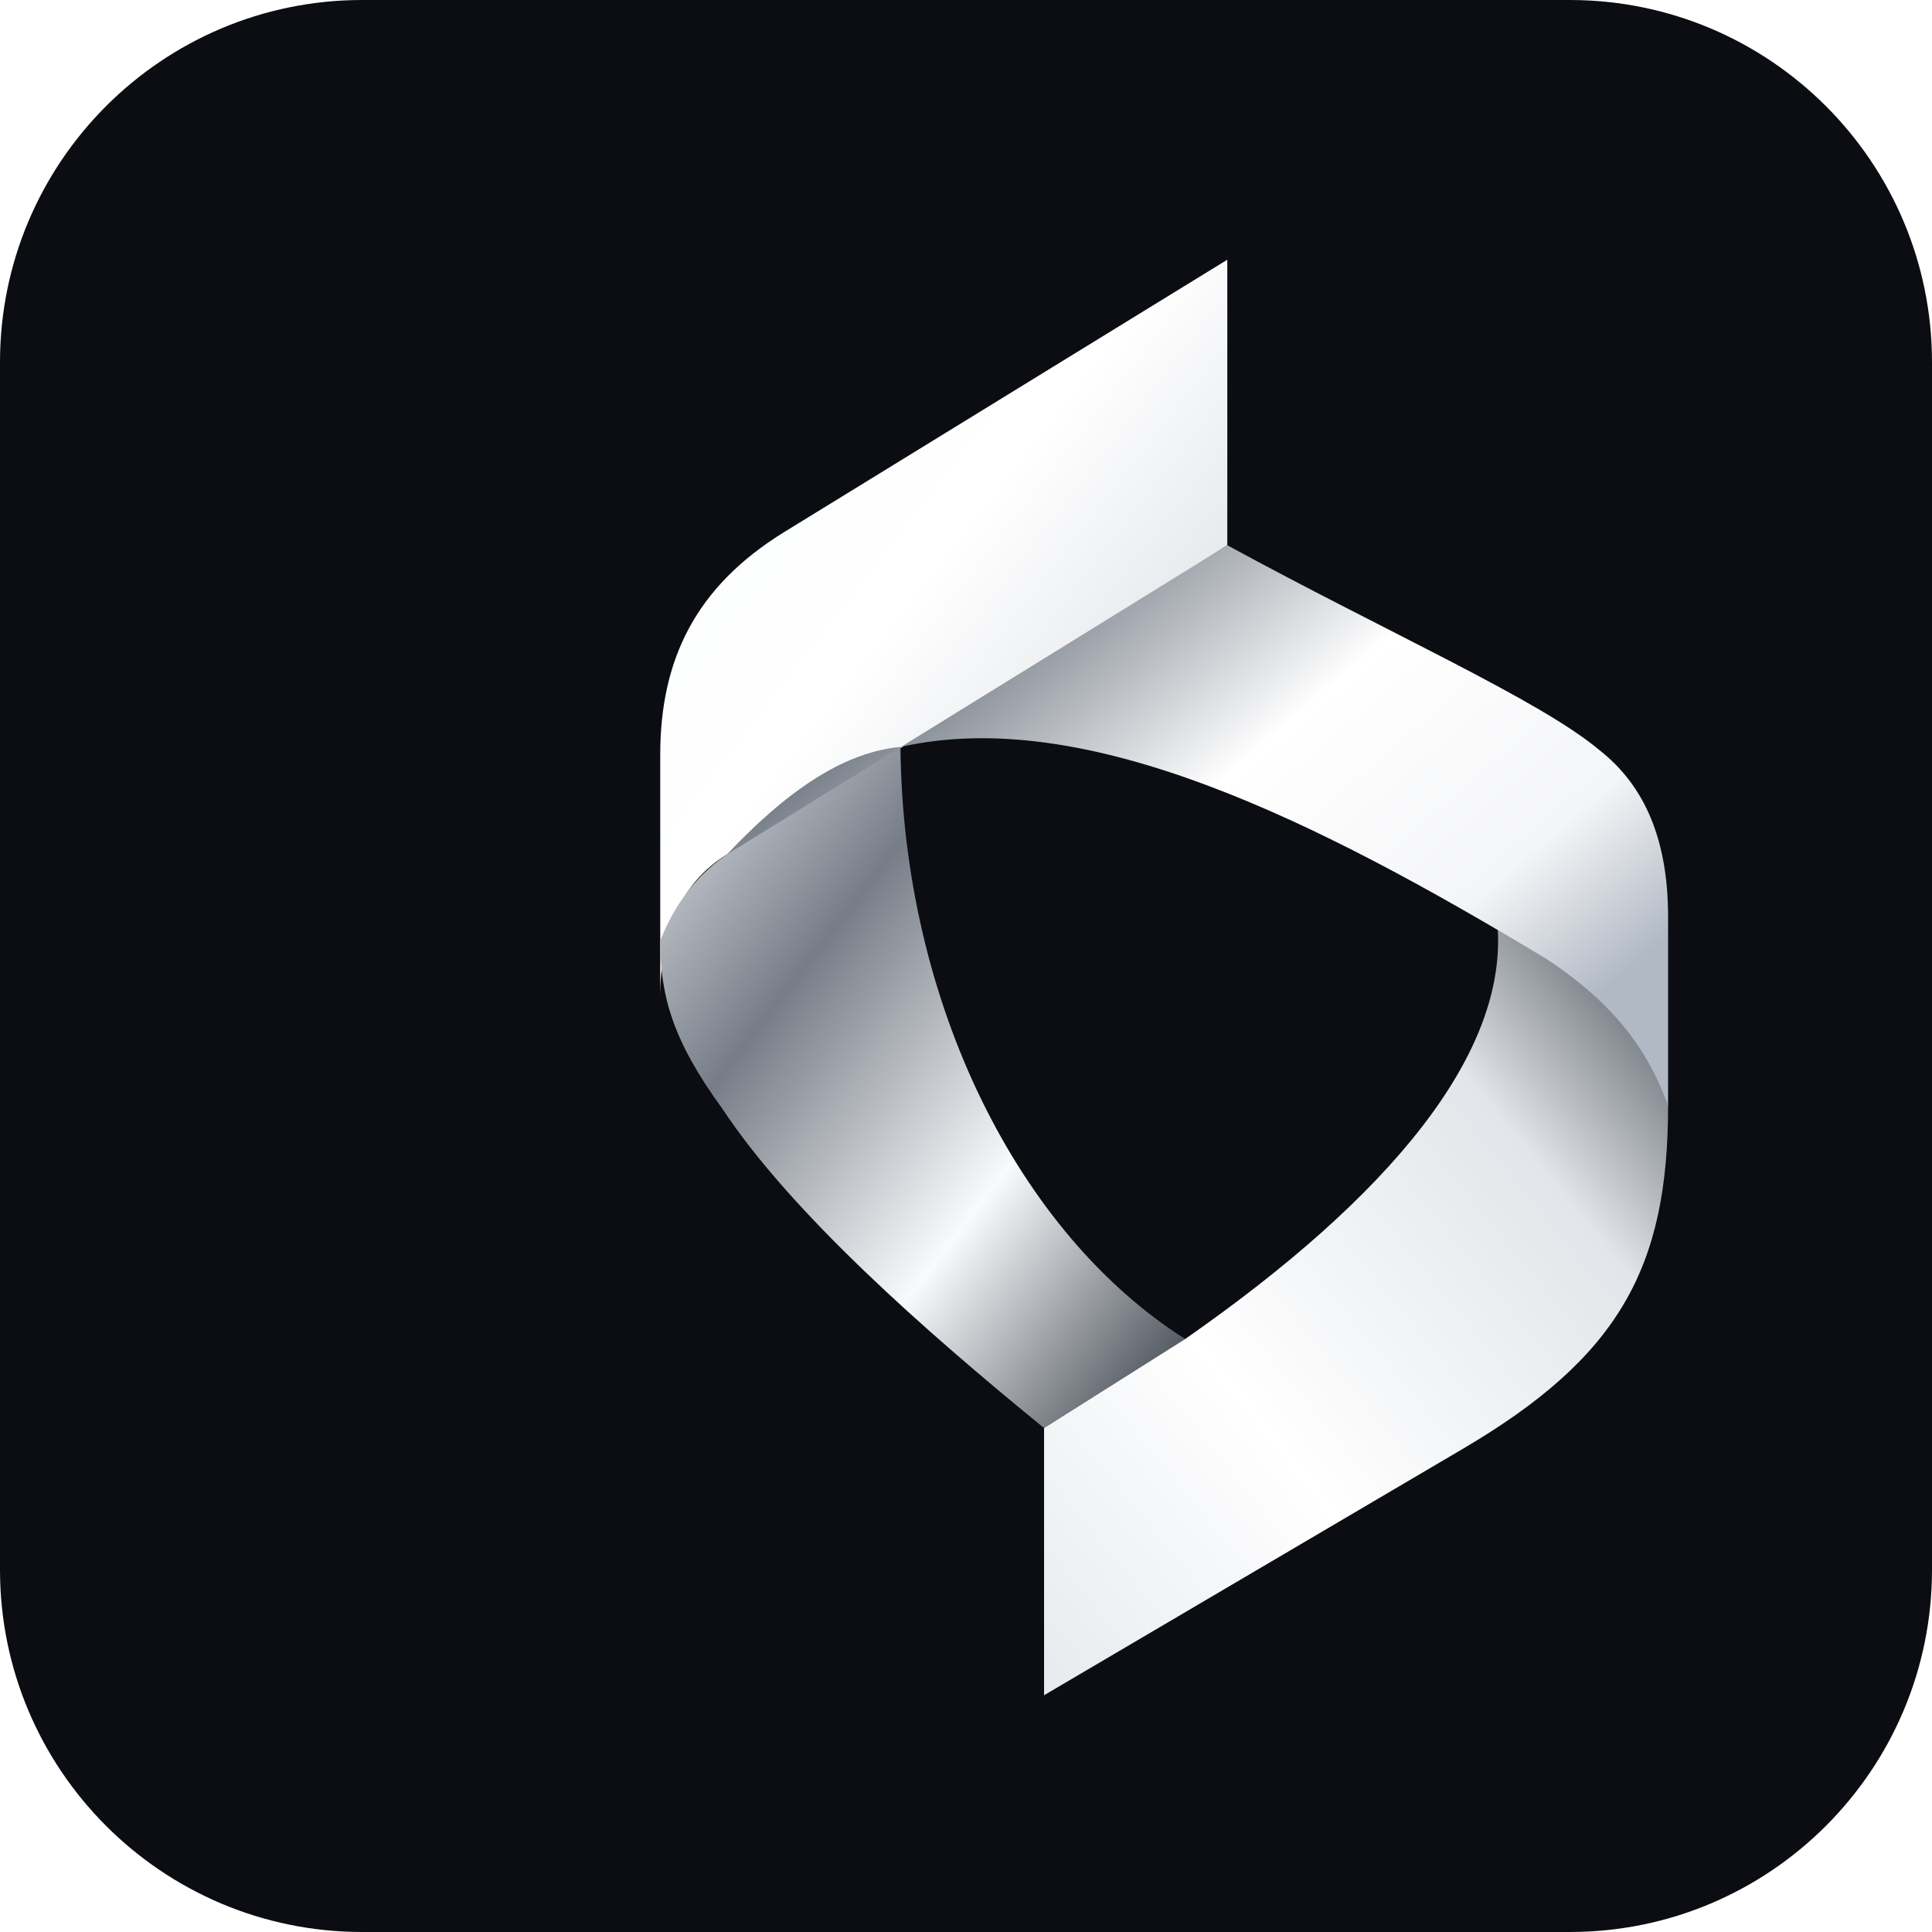
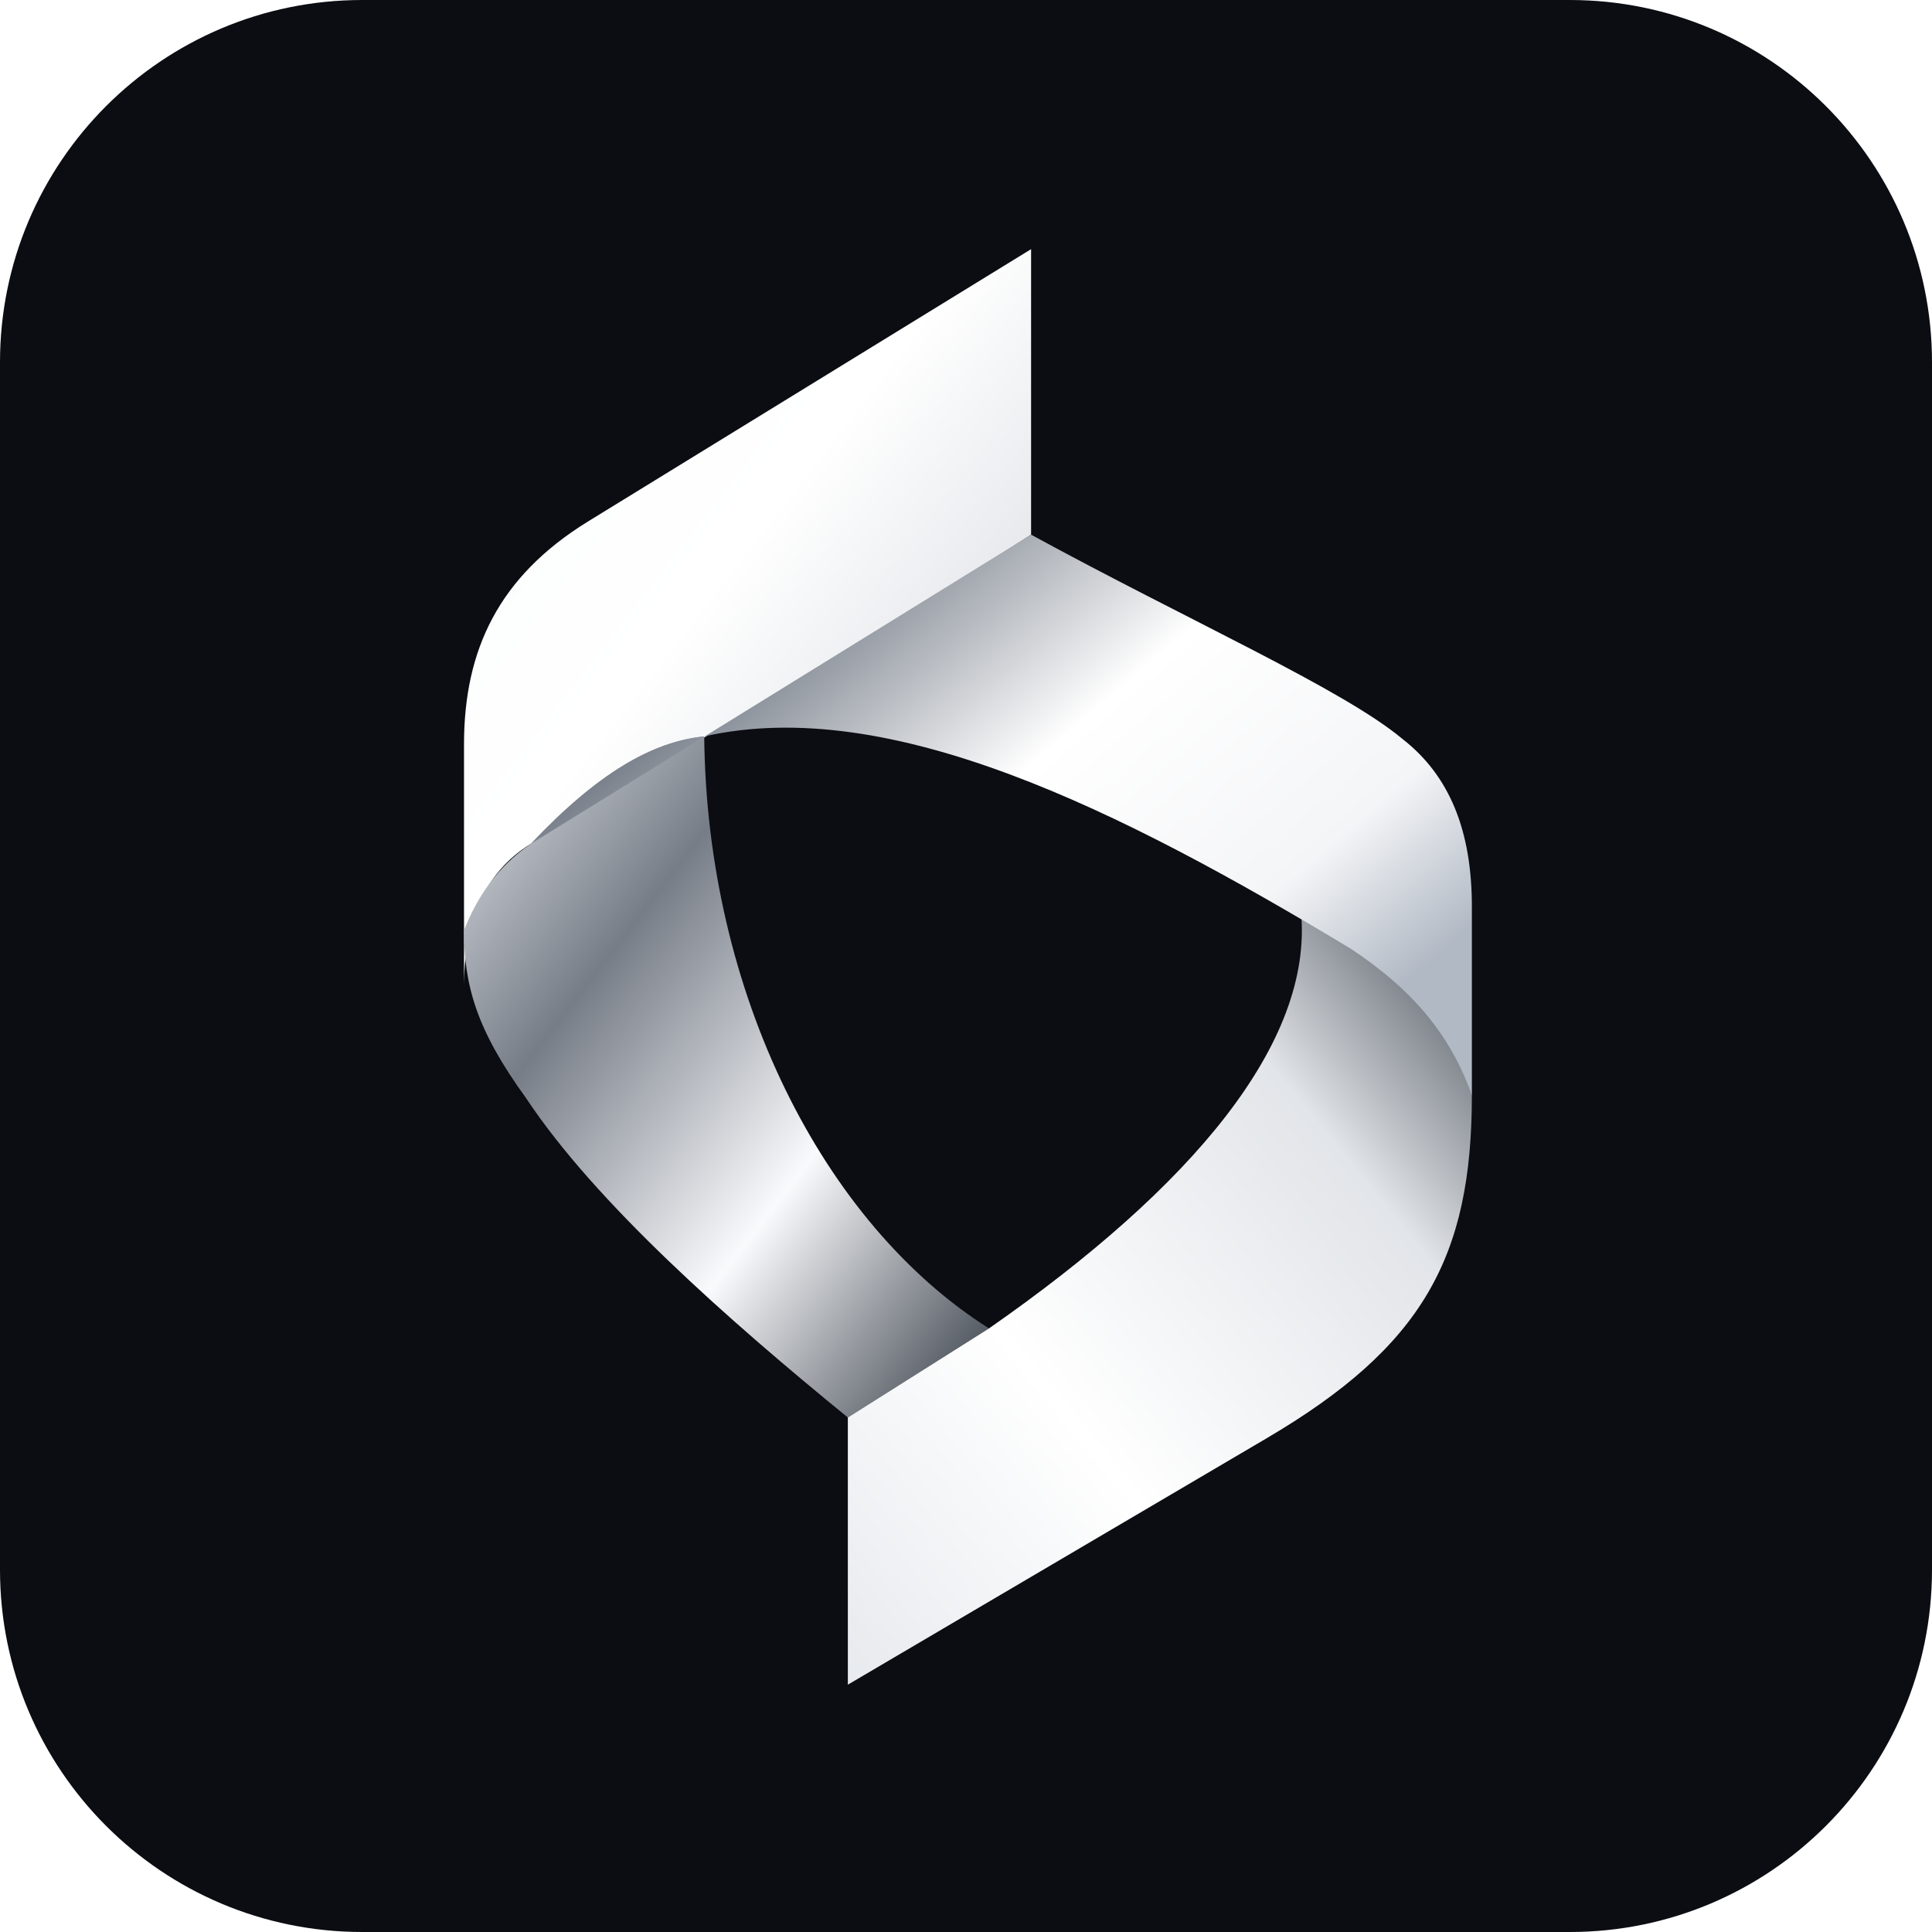
<svg xmlns="http://www.w3.org/2000/svg" width="128" height="128" viewBox="0 0 128 128" role="img">
  <defs>
    <linearGradient id="silver" x1="12%" y1="8%" x2="90%" y2="90%">
      <stop offset="0" stop-color="#FFFFFF" />
      <stop offset="0.36" stop-color="#DDE1EA" />
      <stop offset="0.57" stop-color="#FFFFFF" />
      <stop offset="0.82" stop-color="#8D96A2" />
      <stop offset="1" stop-color="#FFFFFF" />
    </linearGradient>
    <linearGradient id="blueFade" x1="0%" y1="0%" x2="100%" y2="100%">
      <stop offset="0" stop-color="#0A5BFE" stop-opacity="0" />
      <stop offset="0.76" stop-color="#0A5BFE" stop-opacity=".75" />
      <stop offset="1" stop-color="#4EA4FF" />
    </linearGradient>
    <linearGradient id="wave" x1="0" y1="0" x2="1" y2="1">
      <stop offset="0" stop-color="#47505B" stop-opacity=".01" />
      <stop offset=".62" stop-color="#0A5BFE" stop-opacity=".6" />
      <stop offset="1" stop-color="#ACD6FF" stop-opacity=".2" />
    </linearGradient>
  </defs>
  <defs>
    <linearGradient id="rp-upper-left" x1="0" y1="0" x2="1" y2="1" gradientUnits="objectBoundingBox">
      <stop offset="0" stop-color="#FAFBFC" />
      <stop offset=".45" stop-color="#FFFFFF" />
      <stop offset="1" stop-color="#C9CED6" />
    </linearGradient>
    <linearGradient id="rp-lower-left" x1="0" y1="0" x2="1" y2="1" gradientUnits="objectBoundingBox">
      <stop offset="0" stop-color="#E1E5EA" />
      <stop offset=".30" stop-color="#777D87" />
      <stop offset=".64" stop-color="#F9FAFC" />
      <stop offset="1" stop-color="#303741" />
    </linearGradient>
    <linearGradient id="rp-lower-right" x1="1" y1="0" x2="0" y2="1" gradientUnits="objectBoundingBox">
      <stop offset="0" stop-color="#464D56" />
      <stop offset=".26" stop-color="#E2E5E9" />
      <stop offset=".65" stop-color="#FFFFFF" />
      <stop offset="1" stop-color="#E7EAEE" />
    </linearGradient>
    <linearGradient id="rp-upper-right" x1="0" y1="0" x2="1" y2=".7" gradientUnits="objectBoundingBox">
      <stop offset="0" stop-color="#151B23" />
      <stop offset=".22" stop-color="#6B737F" />
      <stop offset=".55" stop-color="#FFFFFF" />
      <stop offset=".83" stop-color="#F4F5F7" />
      <stop offset="1" stop-color="#B1B9C4" />
    </linearGradient>
  </defs>
  <rect width="128" height="128" rx="24" fill="#0B0D12" />
-   <g transform="translate(38.00,12.00) scale(0.1875)">
+   <g transform="translate(25.00,11.30) scale(0.1875)">
    <g transform="scale(0.875,0.9256198)">
      <path d="M264 30 L264 139 C213 170 129 218 62 257 C43 268 35 287 35 312 L35 219 C35 183 49 155 85 134 Z" fill="url(#rp-upper-left)" />
      <path d="M132 216 C133 314 180 402 247 442 L190 476 C142 439 88 394 60 354 C40 328 35 311 35 290 C40 278 48 266 62 257 C89 230 111 218 132 216 Z" fill="url(#rp-lower-left)" />
      <path d="M373 283 C378 333 329 388 247 442 L190 476 L190 578 L359 484 C422 449 442 415 442 353 C439 331 417 306 373 283 Z" fill="url(#rp-lower-right)" />
      <path d="M264 139 C328 172 390 198 414 217 C433 231 442 252 442 281 L442 353 C433 329 417 312 393 297 C300 244 207 200 132 216 C111 218 89 230 62 257 Z" fill="url(#rp-upper-right)" />
    </g>
  </g>
</svg>
